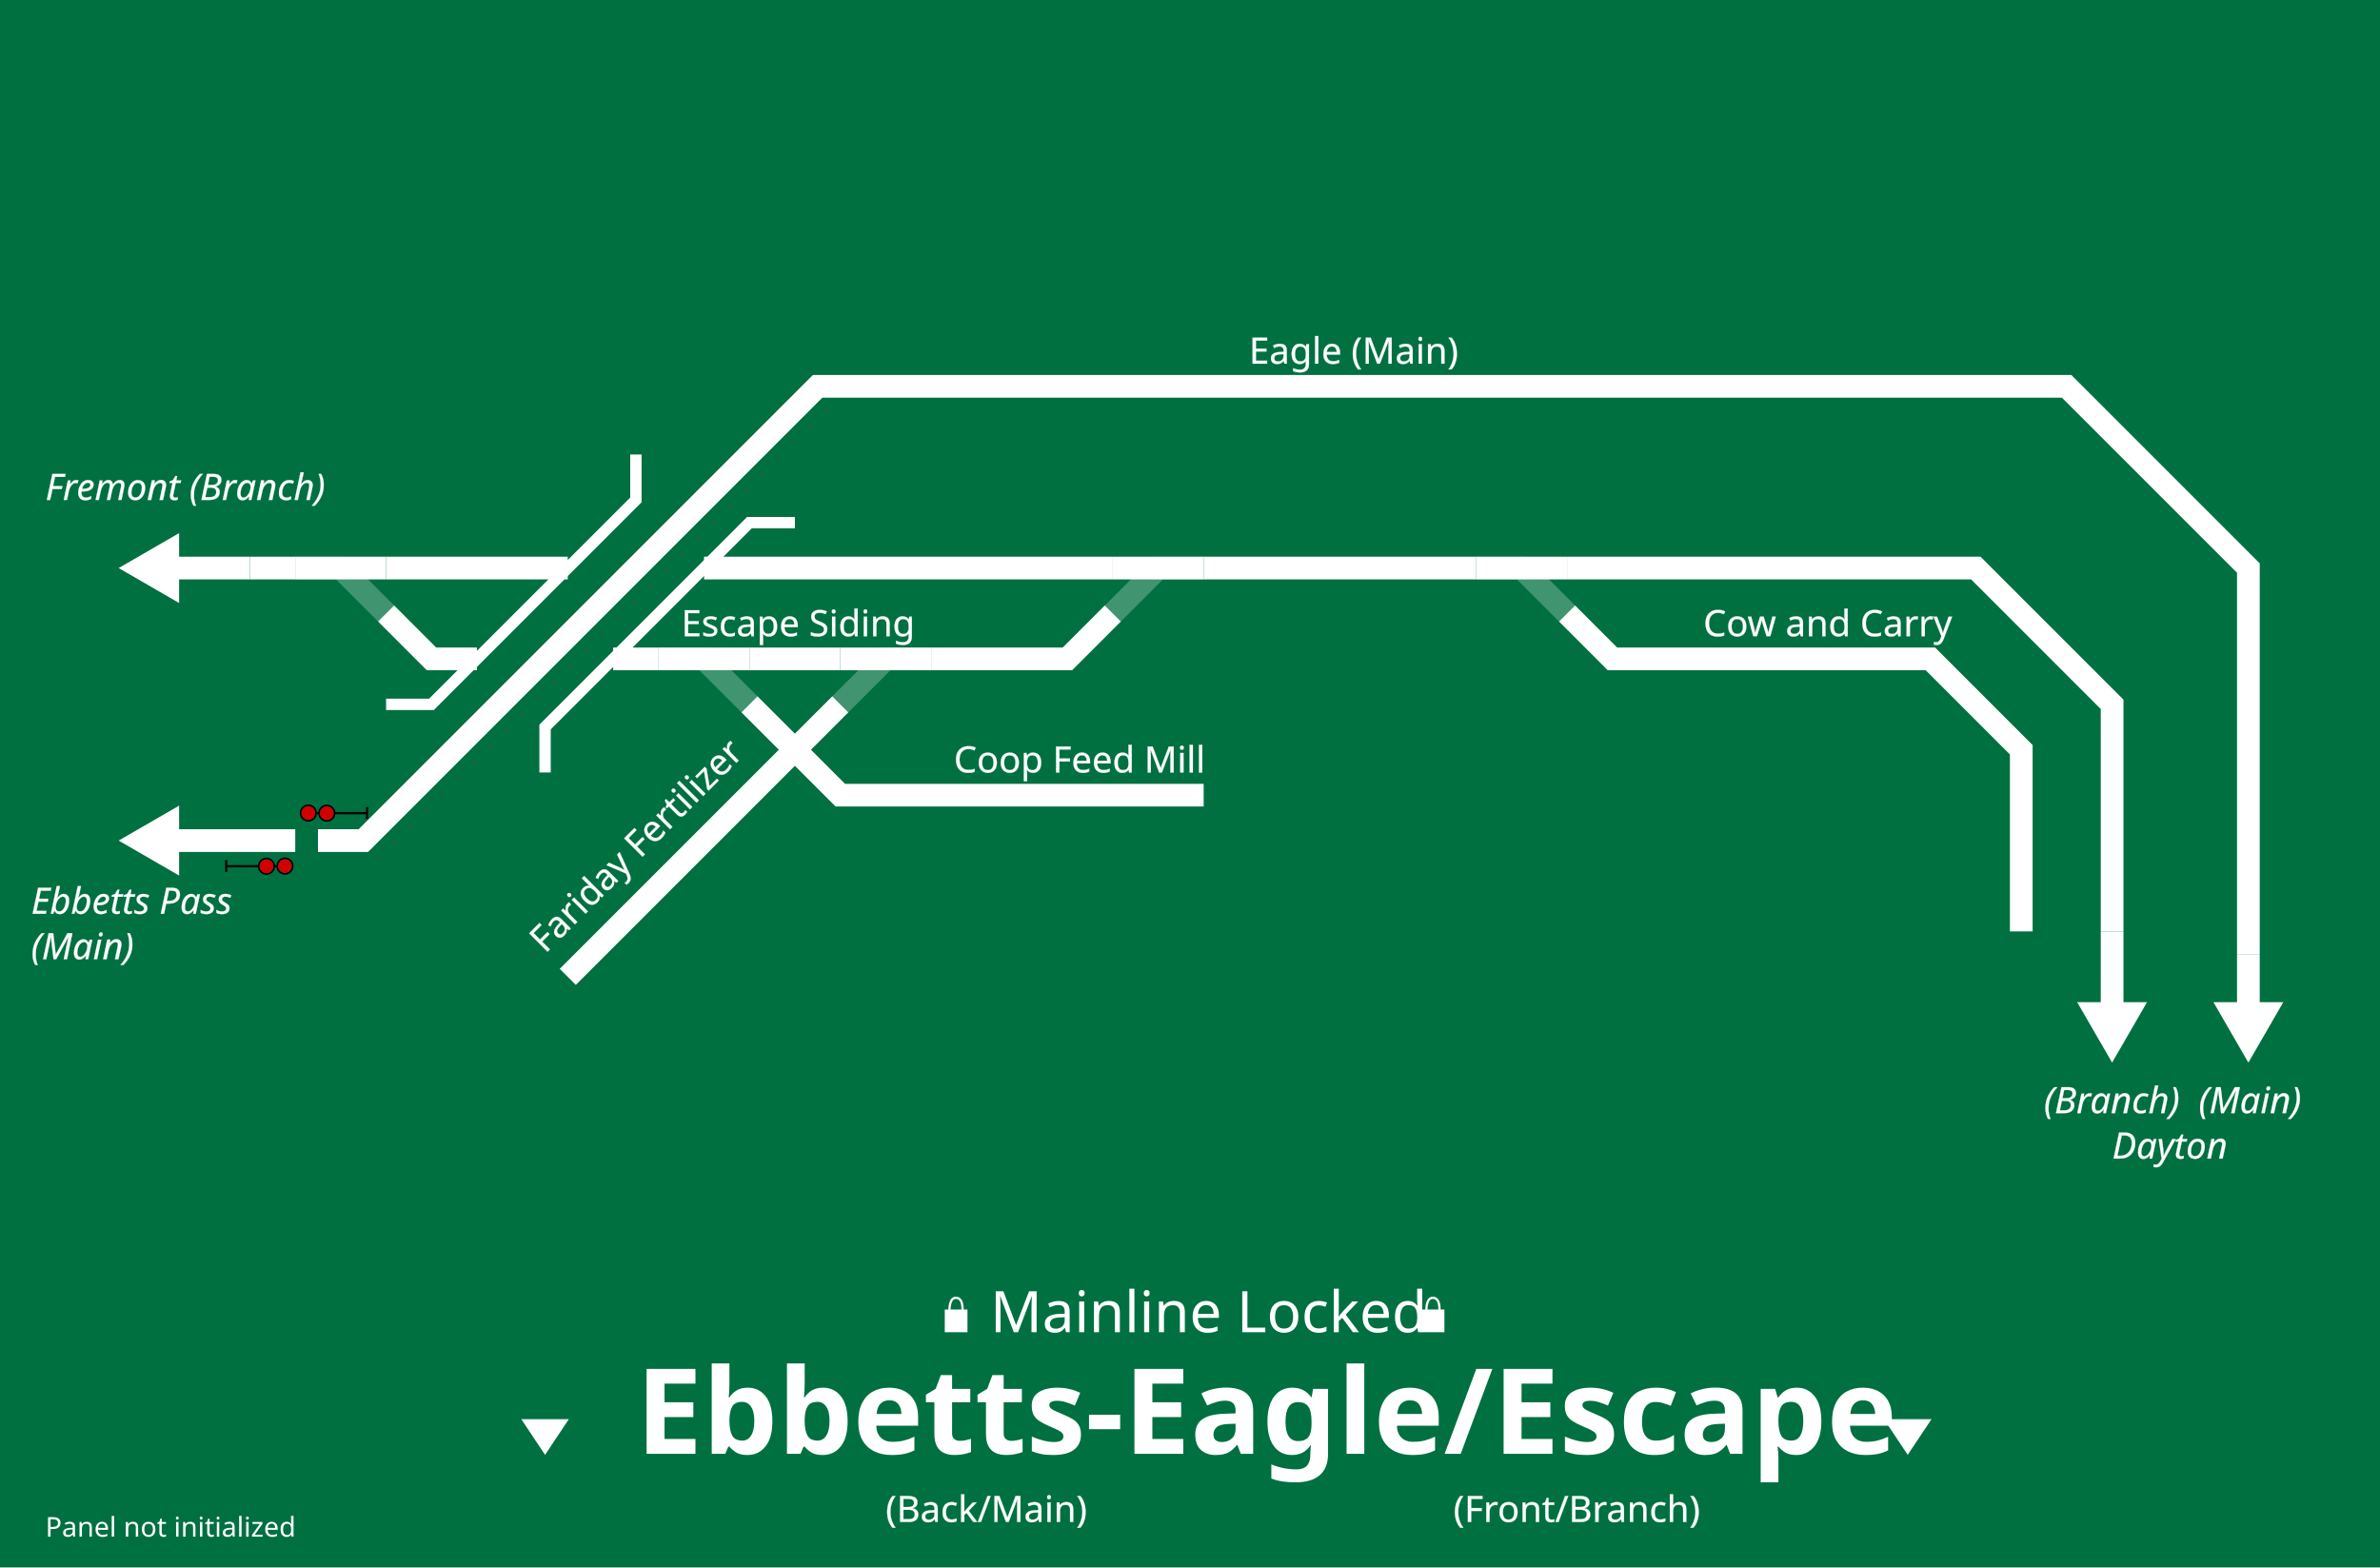
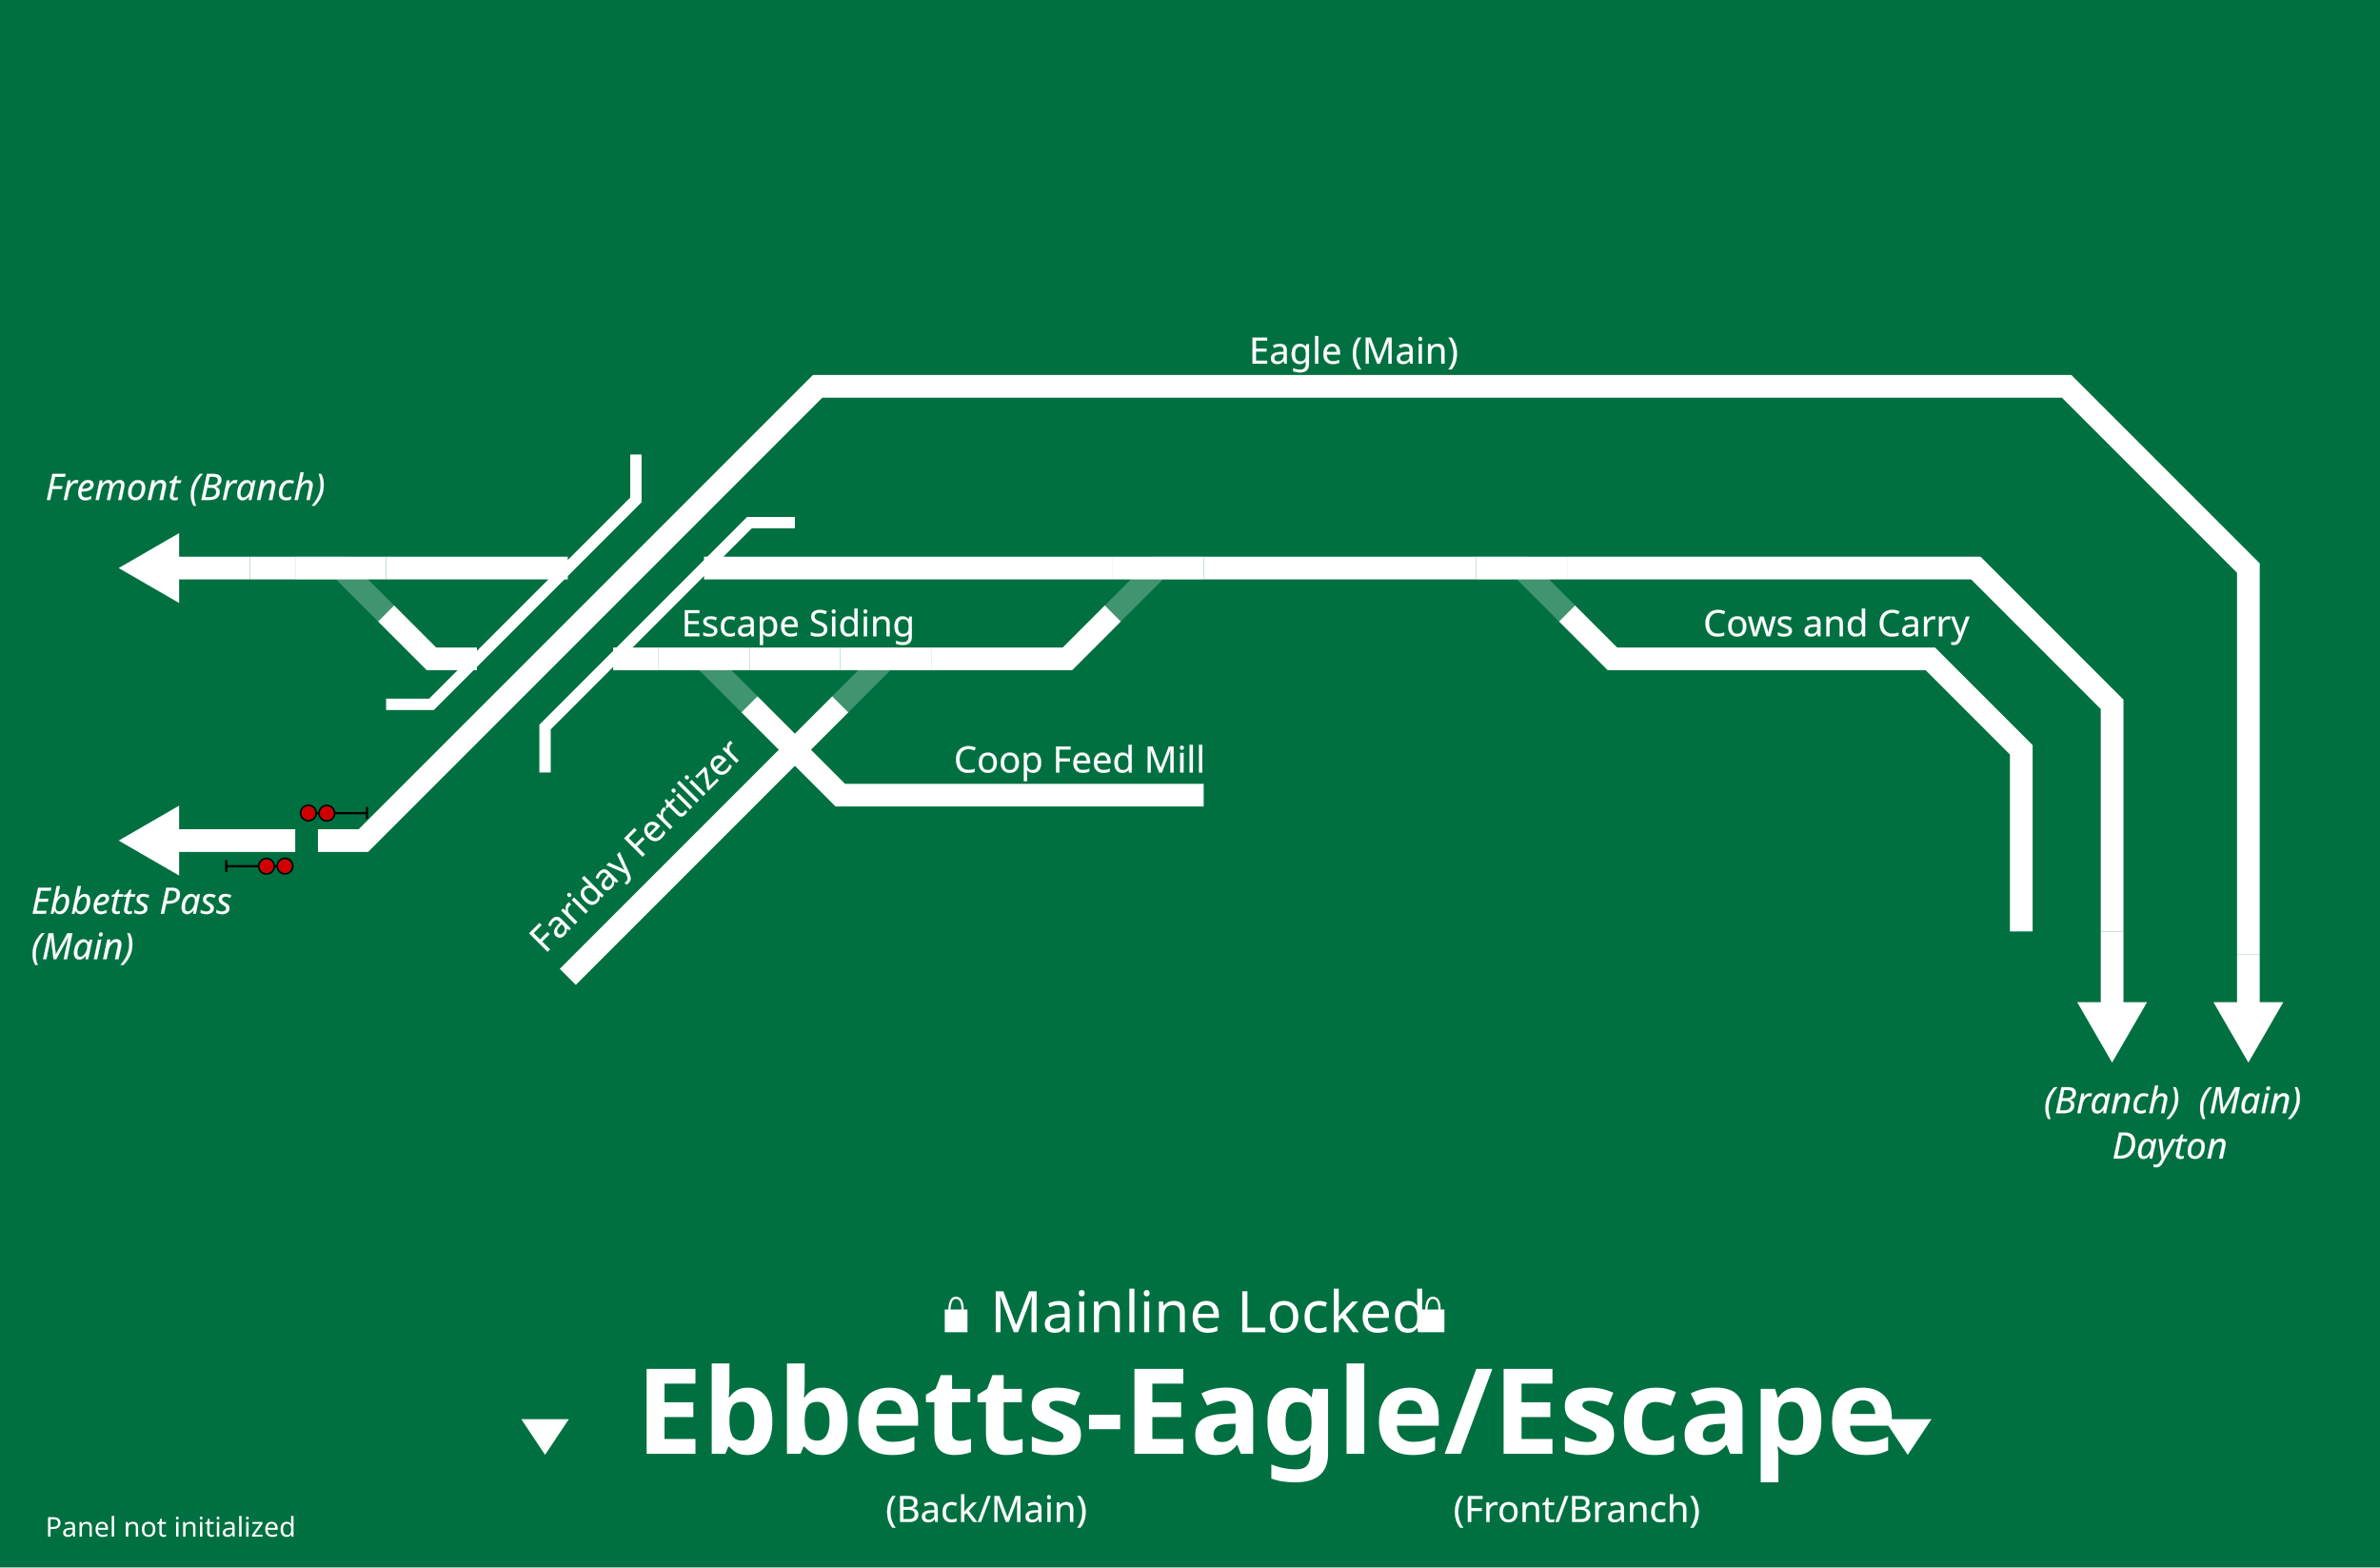
<svg xmlns="http://www.w3.org/2000/svg" xmlns:xlink="http://www.w3.org/1999/xlink" width="1047.958" height="690.115" id="svg2" version="1.1">
  <defs id="defs4">
    <marker orient="auto" refY="0.0" refX="0.0" id="StopS" style="overflow:visible">
      <path id="path4089" d="M 0,5.65 0,-5.65" style="fill:none;stroke:#ffffff;stroke-width:1pt" transform="scale(0.6,0.2)" />
    </marker>
    <linearGradient id="linearGradient5066">
      <stop style="stop-color:#000000;stop-opacity:0.188;" offset="0" id="stop5068" />
      <stop style="stop-color:#000000;stop-opacity:0;" offset="1" id="stop5070" />
    </linearGradient>
    <linearGradient id="linearGradient4692">
      <stop id="stop4694" offset="0" style="stop-color:#ffffff;stop-opacity:0.753;" />
      <stop id="stop4696" offset="1" style="stop-color:#ffffff;stop-opacity:0;" />
    </linearGradient>
    <linearGradient id="linearGradient4186">
      <stop style="stop-color:#808080;stop-opacity:1;" offset="0" id="stop4188" />
      <stop style="stop-color:#000000;stop-opacity:0;" offset="1" id="stop4190" />
    </linearGradient>
    <linearGradient id="linearGradient4137" paint="solid">
      <stop style="stop-color:#00ff00;stop-opacity:1;" offset="0" id="stop4139" />
    </linearGradient>
    <linearGradient xlink:href="#linearGradient4186" id="linearGradient4976" gradientUnits="userSpaceOnUse" x1="39.5" y1="75.114" x2="70.5" y2="75.114" />
    <linearGradient xlink:href="#linearGradient4186" id="linearGradient4978" gradientUnits="userSpaceOnUse" x1="39.5" y1="75.114" x2="70.5" y2="75.114" />
    <radialGradient xlink:href="#linearGradient4692" id="radialGradient5060" gradientUnits="userSpaceOnUse" cx="55" cy="75.114" fx="55" fy="75.114" r="15" />
    <radialGradient xlink:href="#linearGradient5066" id="radialGradient5064" gradientUnits="userSpaceOnUse" cx="55" cy="75.114" fx="55" fy="75.114" r="15" />
    <radialGradient xlink:href="#linearGradient4692" id="radialGradient4247" gradientUnits="userSpaceOnUse" cx="55" cy="75.114" fx="55" fy="75.114" r="15" />
    <radialGradient xlink:href="#linearGradient5066" id="radialGradient4249" gradientUnits="userSpaceOnUse" cx="55" cy="75.114" fx="55" fy="75.114" r="15" />
    <radialGradient xlink:href="#linearGradient5066" id="radialGradient4251" gradientUnits="userSpaceOnUse" cx="55" cy="75.114" fx="55" fy="75.114" r="15" />
    <linearGradient xlink:href="#linearGradient4186" id="linearGradient4253" gradientUnits="userSpaceOnUse" x1="39.5" y1="75.114" x2="70.5" y2="75.114" />
    <linearGradient xlink:href="#linearGradient4186" id="linearGradient4255" gradientUnits="userSpaceOnUse" x1="39.5" y1="75.114" x2="70.5" y2="75.114" />
    <marker orient="auto" refY="0" refX="0.6" id="TriangleAuthNBMarker" style="overflow:visible">
      <path id="TriangleAuthNBMarkerPath" d="m 5.77,0 -8.65,5 0,-10 8.65,5 z" style="fill:#00ff00;fill-rule:evenodd;stroke:#00ff00;stroke-width:1pt;marker-start:none" transform="scale(0.2,0.2)" />
    </marker>
    <marker orient="auto" refY="0" refX="-0.6" id="TriangleAuthSBMarker" style="overflow:visible">
      <path id="TriangleAuthSBMarkerPath" d="m 5.77,0 -8.65,5 0,-10 8.65,5 z" style="fill:#00ff00;fill-rule:evenodd;stroke:#00ff00;stroke-width:1pt;marker-start:none" transform="scale(-0.2,-0.2)" />
    </marker>
    <marker orient="auto" refY="0" refX="0.6" id="TriangleOccupiedNBMarker" style="overflow:visible">
      <path id="TriangleOccupiedNBMarkerPath" d="m 5.77,0 -8.65,5 0,-10 8.65,5 z" style="fill:#ff0000;fill-rule:evenodd;stroke:#ff0000;stroke-width:1pt;marker-start:none" transform="scale(0.2,0.2)" />
    </marker>
    <marker orient="auto" refY="0" refX="-0.6" id="TriangleOccupiedSBMarker" style="overflow:visible">
      <path id="TriangleOccupiedSBMarkerPath" d="m 5.77,0 -8.65,5 0,-10 8.65,5 z" style="fill:#ff0000;fill-rule:evenodd;stroke:#ff0000;stroke-width:1pt;marker-start:none" transform="scale(-0.2,-0.2)" />
    </marker>
    <marker orient="auto" refY="0" refX="0" id="TriangleOutM" style="overflow:visible">
      <path id="path4051" d="m 5.77,0 -8.65,5 0,-10 8.65,5 z" style="fill:#ffffff;fill-rule:evenodd;stroke:#ffffff;stroke-width:1pt;marker-start:none" transform="scale(0.25,0.25)" />
    </marker>
    <marker orient="auto" refY="0" refX="0" id="TriangleInM" style="overflow:visible">
      <path id="path4042" d="m 5.77,0 -8.65,5 0,-10 8.65,5 z" style="fill:#ffffff;fill-rule:evenodd;stroke:#ffffff;stroke-width:1pt;marker-start:none" transform="scale(-0.25,-0.25)" />
    </marker>
    <marker orient="auto" refY="0" refX="0" id="StopM" style="overflow:visible">
      <path id="path4078" d="M 0,5.65 0,-5.65" style="fill:none;stroke:#ffffff;stroke-width:2pt" transform="scale(0.4,0.4)" />
    </marker>
  </defs>
  <g id="backgroundLayer" transform="translate(0,-312.2474)" style="display:inline">
    <rect style="fill:#007040;fill-opacity:1;fill-rule:evenodd;stroke:none" id="panelBackground" width="1047.958" height="690.115" x="0" y="312.247" />
  </g>
  <g id="textLayer" transform="translate(0,-3.979754)" style="display:inline">
    <a xlink:href="Tracy.svg" id="a3107">
      <text id="panelTitle" y="644.094" x="280" style="font-style:normal;font-variant:normal;font-weight:bold;font-stretch:normal;line-height:0%;font-family:'Trebuchet MS';-inkscape-font-specification:'Trebuchet MS Bold';text-align:start;letter-spacing:0px;word-spacing:0px;writing-mode:lr-tb;text-anchor:start;fill:#ffffff;fill-opacity:1;stroke:none" xml:space="preserve">
        <tspan y="644.094" x="280" id="tspan3823" style="font-size:52.338px;line-height:1.25">Ebbetts-Eagle/Escape</tspan>
      </text>
    </a>
    <text id="panelStatus" y="680.561" x="20" style="font-style:normal;font-variant:normal;font-weight:normal;font-stretch:normal;line-height:0%;font-family:'Trebuchet MS';-inkscape-font-specification:'Trebuchet MS';text-align:start;letter-spacing:0px;word-spacing:0px;writing-mode:lr-tb;text-anchor:start;fill:#ffffff;fill-opacity:1;stroke:none" xml:space="preserve">
      <tspan y="680.561" x="20" id="tspanPanelStatus" style="font-size:12px;line-height:1.25">Panel not initialized</tspan>
    </text>
    <path style="fill:#ffffff;fill-opacity:1;stroke:#ffffff;stroke-width:0.5px;stroke-linecap:butt;stroke-linejoin:miter;stroke-opacity:1" d="m 240,644.095 -10,-15 h 20 z" id="leftLevelTriangle" />
    <use x="0" y="0" xlink:href="#leftLevelTriangle" id="rightLevelTriangle" transform="translate(600)" width="1047.958" height="690.115" />
    <g id="mainlineLockedGroup" transform="translate(36,486.4666)">
      <text xml:space="preserve" style="font-style:normal;font-variant:normal;font-weight:normal;font-stretch:normal;line-height:0%;font-family:'Trebuchet MS';-inkscape-font-specification:'Trebuchet MS';text-align:start;letter-spacing:0px;word-spacing:0px;writing-mode:lr-tb;text-anchor:start;fill:#ffffff;fill-opacity:1;stroke:none" x="400" y="104.094" id="mainlineLockedText">
        <tspan y="104.094" x="400" id="tspan3321" style="font-size:25.23px;line-height:1.25">Mainline Locked</tspan>
      </text>
      <g id="leftLock">
        <rect id="lockBody" width="10" height="10" x="380" y="94.094" style="fill:#ffffff;fill-opacity:1;stroke:none" />
        <path style="fill:none;stroke:#ffffff;stroke-width:1px;stroke-linecap:butt;stroke-linejoin:miter;stroke-opacity:1" d="m 382.068,94.274 c 0,0 -0.12,-5.383 2.818,-5.323 3.358,-0.06 2.924,5.323 2.924,5.323" id="path4159" />
      </g>
      <use height="690.115" width="1047.958" transform="translate(210)" id="rightLock" xlink:href="#leftLock" y="0" x="0" />
    </g>
    <text transform="translate(0,3.9797)" xml:space="preserve" style="font-style:normal;font-variant:normal;font-weight:normal;font-stretch:normal;line-height:0%;font-family:'Trebuchet MS';-inkscape-font-specification:'Trebuchet MS';text-align:start;letter-spacing:0px;word-spacing:0px;writing-mode:lr-tb;text-anchor:start;display:inline;fill:#ffffff;fill-opacity:1;stroke:#ffffff;stroke-width:0.1;stroke-miterlimit:4;stroke-dasharray:none;stroke-opacity:1" x="390" y="670.115" id="text4352">
      <tspan x="390" y="670.115" id="tspan4354" style="font-size:16px;line-height:1.25">(Back/Main)</tspan>
    </text>
    <text id="text4356" y="674.094" x="640" style="font-style:normal;font-variant:normal;font-weight:normal;font-stretch:normal;line-height:0%;font-family:'Trebuchet MS';-inkscape-font-specification:'Trebuchet MS';text-align:start;letter-spacing:0px;word-spacing:0px;writing-mode:lr-tb;text-anchor:start;display:inline;fill:#ffffff;fill-opacity:1;stroke:#ffffff;stroke-width:0.1;stroke-miterlimit:4;stroke-dasharray:none;stroke-opacity:1" xml:space="preserve">
      <tspan id="tspan4358" y="674.094" x="640" style="font-size:16px;line-height:1.25">(Front/Branch)</tspan>
    </text>
    <g transform="matrix(-1,0,0,1,212.9612,-100.817)" style="display:inline" id="g4795">
      <g transform="matrix(1.519311,0.00458139,-0.00458139,1.519311,-1255.246,-186.1975)" id="g4781">
        <circle id="circle4777" class="SIGNALHEAD_EAGLE_TO_EBBETTS_LOWER signalHead" cx="872.924" cy="424.563" r="2.047" style="fill:#d00000;fill-opacity:1;stroke:none;stroke-width:0.409;stroke-opacity:1" />
        <circle style="fill:none;stroke:#000000;stroke-width:0.452;stroke-opacity:1" r="2.26" cy="424.563" cx="872.924" id="circle4779" />
      </g>
      <rect y="462.483" x="58.63" height="1" width="13.559" id="rect4783" style="fill:#030303;fill-opacity:1;stroke:#727272;stroke-width:0;stroke-miterlimit:4;stroke-dasharray:none;stroke-opacity:1" transform="matrix(0.9999988,-0.00152461,-0.01473873,0.9998914,0,0)" />
      <rect transform="rotate(89.64714)" style="fill:#030303;fill-opacity:1;stroke:#727272;stroke-width:0;stroke-miterlimit:4;stroke-dasharray:none;stroke-opacity:1" id="rect4785" width="5.25" height="1" x="460.43" y="-48.985" />
      <g id="g4791" transform="matrix(1.519311,0.00458139,-0.00458139,1.519311,-1247.117,-186.2717)">
        <circle style="fill:#d00000;fill-opacity:1;stroke:none;stroke-width:0.409;stroke-opacity:1" r="2.047" cy="424.563" cx="872.924" class="SIGNALHEAD_EAGLE_TO_EBBETTS_UPPER signalHead" id="circle4787" />
        <circle id="circle4789" cx="872.924" cy="424.563" r="2.26" style="fill:none;stroke:#000000;stroke-width:0.452;stroke-opacity:1" />
      </g>
      <rect transform="matrix(0.99972,-0.02366339,-9.4944025e-4,0.9999995,0,0)" style="fill:#030303;fill-opacity:1;stroke:#727272;stroke-width:0;stroke-miterlimit:4;stroke-dasharray:none;stroke-opacity:1" id="rect4793" width="0.874" height="1" x="73.068" y="464.072" />
    </g>
    <g id="g5244" style="display:inline" transform="translate(48.28967,-77.45849)">
      <g id="g5230" transform="matrix(1.519311,0.00458139,-0.00458139,1.519311,-1255.246,-186.1975)">
        <circle style="fill:#d00000;fill-opacity:1;stroke:none;stroke-width:0.409;stroke-opacity:1" r="2.047" cy="424.563" cx="872.924" class="SIGNALHEAD_EBBETTS_TO_EAGLE_LOWER signalHead" id="circle5226" />
        <circle id="circle5228" cx="872.924" cy="424.563" r="2.26" style="fill:none;stroke:#000000;stroke-width:0.452;stroke-opacity:1" />
      </g>
      <rect transform="matrix(0.9999988,-0.00152461,-0.01473873,0.9998914,0,0)" style="fill:#030303;fill-opacity:1;stroke:#727272;stroke-width:0;stroke-miterlimit:4;stroke-dasharray:none;stroke-opacity:1" id="rect5232" width="13.559" height="1" x="58.63" y="462.483" />
      <rect y="-48.985" x="460.43" height="1" width="5.25" id="rect5234" style="fill:#030303;fill-opacity:1;stroke:#727272;stroke-width:0;stroke-miterlimit:4;stroke-dasharray:none;stroke-opacity:1" transform="rotate(89.64714)" />
      <g transform="matrix(1.519311,0.00458139,-0.00458139,1.519311,-1247.117,-186.2717)" id="g5240">
        <circle id="circle5236" class="SIGNALHEAD_EBBETTS_TO_EAGLE_UPPER signalHead" cx="872.924" cy="424.563" r="2.047" style="fill:#d00000;fill-opacity:1;stroke:none;stroke-width:0.409;stroke-opacity:1" />
        <circle style="fill:none;stroke:#000000;stroke-width:0.452;stroke-opacity:1" r="2.26" cy="424.563" cx="872.924" id="circle5238" />
      </g>
      <rect y="464.072" x="73.068" height="1" width="0.874" id="rect5242" style="fill:#030303;fill-opacity:1;stroke:#727272;stroke-width:0;stroke-miterlimit:4;stroke-dasharray:none;stroke-opacity:1" transform="matrix(0.99972,-0.02366339,-9.4944025e-4,0.9999995,0,0)" />
    </g>
  </g>
  <g id="industrialTrackLayer" transform="translate(0,-3.979754)" style="display:inline">
    <path id="path3235" d="m 930,454.094 0,-40" style="fill:none;stroke:#ffffff;stroke-width:10;stroke-linecap:butt;stroke-linejoin:miter;stroke-miterlimit:4;stroke-opacity:1;stroke-dasharray:none;marker-start:url(#TriangleInM);display:inline" />
    <path style="fill:none;stroke:#ffffff;stroke-width:10;stroke-linecap:butt;stroke-linejoin:miter;stroke-miterlimit:4;stroke-opacity:1;stroke-dasharray:none" d="m 490,254.095 -180,0" id="path3174" />
    <path style="fill:none;stroke:#ffffff;stroke-width:10;stroke-linecap:butt;stroke-linejoin:miter;stroke-miterlimit:4;stroke-opacity:1;stroke-dasharray:none" d="m 890,414.094 0,-80 -40,-40 -140,0 -20,-20" id="path4052" />
    <path id="path4058" d="m 250,254.095 -80,0" style="fill:none;stroke:#ffffff;stroke-width:10;stroke-linecap:butt;stroke-linejoin:miter;stroke-miterlimit:4;stroke-opacity:1;stroke-dasharray:none" />
    <g style="display:inline" id="g4516" transform="matrix(-1,0,0,-1,330,828.189)">
      <path style="opacity:0.25;fill:none;stroke:#ffffff;stroke-width:10;stroke-linecap:butt;stroke-linejoin:miter;stroke-miterlimit:4;stroke-opacity:1;stroke-dasharray:none;display:inline" d="m 200,574.095 -20,0 -20,-20" id="TO182.R" />
      <path id="TO182.N" d="m 200,574.095 -40,0" style="fill:none;stroke:#ffffff;stroke-width:10;stroke-linecap:butt;stroke-linejoin:miter;stroke-miterlimit:4;stroke-opacity:1;stroke-dasharray:none;display:inline" />
    </g>
    <g style="display:inline" id="g4625" transform="matrix(-1,0,0,-1,850,828.189)">
      <path style="opacity:0.25;fill:none;stroke:#ffffff;stroke-width:10;stroke-linecap:butt;stroke-linejoin:miter;stroke-miterlimit:4;stroke-opacity:1;stroke-dasharray:none;display:inline" d="m 200,574.095 -20,0 -20,-20" id="TO180.R" />
      <path id="TO180.N" d="m 200,574.095 -40,0" style="fill:none;stroke:#ffffff;stroke-width:10;stroke-linecap:butt;stroke-linejoin:miter;stroke-miterlimit:4;stroke-opacity:1;stroke-dasharray:none;display:inline" />
    </g>
    <path id="path3500" d="m 210,294.094 -20,0 -20,-20" style="fill:none;stroke:#ffffff;stroke-width:10;stroke-linecap:butt;stroke-linejoin:miter;stroke-miterlimit:4;stroke-opacity:1;stroke-dasharray:none" />
    <path style="fill:none;stroke:#ffffff;stroke-width:10;stroke-linecap:butt;stroke-linejoin:miter;stroke-miterlimit:4;stroke-opacity:1;stroke-dasharray:none;marker-start:url(#TriangleInM);display:inline" d="m 70,254.095 40,0" id="path3534" />
    <g transform="matrix(1,0,0,-1,330,828.189)" id="g3607" style="display:inline">
      <path id="TO181.R" d="m 200,574.095 -20,0 -20,-20" style="opacity:0.25;fill:none;stroke:#ffffff;stroke-width:10;stroke-linecap:butt;stroke-linejoin:miter;stroke-miterlimit:4;stroke-opacity:1;stroke-dasharray:none;display:inline" />
      <path style="fill:none;stroke:#ffffff;stroke-width:10;stroke-linecap:butt;stroke-linejoin:miter;stroke-miterlimit:4;stroke-opacity:1;stroke-dasharray:none;display:inline" d="m 200,574.095 -40,0" id="TO181.N" />
    </g>
    <path style="fill:none;stroke:#ffffff;stroke-width:10;stroke-linecap:butt;stroke-linejoin:miter;stroke-miterlimit:4;stroke-opacity:1;stroke-dasharray:none" d="m 690,254.095 180,0 60,60 0,100" id="path3621" />
    <g transform="matrix(-1,0,0,-1,490,868.189)" id="g3461" style="display:inline">
      <path id="TO184A.R" d="m 200,574.095 -20,0 -20,-20" style="opacity:0.25;fill:none;stroke:#ffffff;stroke-width:10;stroke-linecap:butt;stroke-linejoin:miter;stroke-miterlimit:4;stroke-opacity:1;stroke-dasharray:none;display:inline" />
      <path style="fill:none;stroke:#ffffff;stroke-width:10;stroke-linecap:butt;stroke-linejoin:miter;stroke-miterlimit:4;stroke-opacity:1;stroke-dasharray:none;display:inline" d="m 200,574.095 -40,0" id="TO184A.N" />
    </g>
    <g style="display:inline" id="g3467" transform="matrix(1,0,0,-1,210,868.189)">
      <path style="opacity:0.25;fill:none;stroke:#ffffff;stroke-width:10;stroke-linecap:butt;stroke-linejoin:miter;stroke-miterlimit:4;stroke-opacity:1;stroke-dasharray:none;display:inline" d="m 200,574.095 -20,0 -20,-20" id="TO184B.R" />
      <path id="TO184B.N" d="m 200,574.095 -40,0" style="fill:none;stroke:#ffffff;stroke-width:10;stroke-linecap:butt;stroke-linejoin:miter;stroke-miterlimit:4;stroke-opacity:1;stroke-dasharray:none;display:inline" />
    </g>
    <path style="fill:none;stroke:#ffffff;stroke-width:10;stroke-linecap:butt;stroke-linejoin:miter;stroke-miterlimit:4;stroke-opacity:1;stroke-dasharray:none" d="m 410,294.094 60,0 20,-20" id="path3473" />
    <path style="fill:none;stroke:#ffffff;stroke-width:10;stroke-linecap:butt;stroke-linejoin:miter;stroke-miterlimit:4;stroke-opacity:1;stroke-dasharray:none" d="m 530,354.094 -160,0 -40,-40" id="path3477" />
    <path id="path3479" d="m 370,314.094 -120,120" style="fill:none;stroke:#ffffff;stroke-width:10;stroke-linecap:butt;stroke-linejoin:miter;stroke-miterlimit:4;stroke-opacity:1;stroke-dasharray:none" />
    <path id="path3481" d="m 650,254.095 -120,0" style="fill:none;stroke:#ffffff;stroke-width:10;stroke-linecap:butt;stroke-linejoin:miter;stroke-miterlimit:4;stroke-opacity:1;stroke-dasharray:none" />
    <path style="fill:none;stroke:#ffffff;stroke-width:10;stroke-linecap:butt;stroke-linejoin:miter;stroke-miterlimit:4;stroke-opacity:1;stroke-dasharray:none" d="m 290,294.094 -20,0" id="path3487" />
    <path style="fill:none;stroke:#ffffff;stroke-width:10;stroke-linecap:butt;stroke-linejoin:miter;stroke-miterlimit:4;stroke-opacity:1;stroke-dasharray:none" d="m 370,294.094 -40,0" id="path3419" />
    <path style="fill:none;stroke:#ffffff;stroke-width:10;stroke-linecap:butt;stroke-linejoin:miter;stroke-miterlimit:4;stroke-opacity:1;stroke-dasharray:none" d="m 130,254.095 -20,0" id="path3421" />
  </g>
  <g id="mainlineTrackLayer" transform="translate(0,-3.979754)" style="display:inline">
    <path style="display:inline;fill:none;stroke:#ffffff;stroke-width:10;stroke-linecap:butt;stroke-linejoin:miter;stroke-miterlimit:4;stroke-dasharray:none;stroke-opacity:1;marker-start:url(#TriangleInM)" d="m 990,454.094 v -30" id="path3233" />
    <path id="path3332" class="sensor EbbettsPass" d="m 70,374.094 h 60" style="display:inline;fill:none;stroke:#ffffff;stroke-width:10;stroke-linecap:butt;stroke-linejoin:miter;stroke-miterlimit:4;stroke-dasharray:none;stroke-opacity:1;marker-start:url(#TriangleInM)" />
    <path id="path3577" class="sensor Eagle" d="m 990,424.094 c 0,-26.667 0,-143.333 0,-170 l -80,-80 H 360 l -200,200 h -20" style="display:inline;fill:none;stroke:#ffffff;stroke-width:10;stroke-linecap:butt;stroke-linejoin:miter;stroke-miterlimit:4;stroke-dasharray:none;stroke-opacity:1" />
  </g>
  <g id="mainlinePanelLinkLayer" transform="translate(0,-5.4327394e-5)" style="display:inline">
    <a xlink:href="Fryton_Fremont.svg" id="greeleyMainLink" transform="translate(-76.46118,326.8311)">
      <text id="text3305" y="75.498" x="90.183" style="font-style:italic;font-variant:normal;font-weight:normal;font-stretch:normal;line-height:0%;font-family:'Trebuchet MS';-inkscape-font-specification:'Trebuchet MS Italic';text-align:start;letter-spacing:0px;word-spacing:0px;writing-mode:lr-tb;text-anchor:start;fill:#ffffff;fill-opacity:1;stroke:#ffffff;stroke-width:0.1;stroke-miterlimit:4;stroke-dasharray:none;stroke-opacity:1" xml:space="preserve">
        <tspan id="tspan3307" y="75.498" x="90.183" style="font-size:16px;line-height:1.25">Ebbetts Pass</tspan>
        <tspan y="95.498" x="90.183" style="font-size:16px;line-height:1.25" id="tspan162">(Main)</tspan>
      </text>
    </a>
    <a xlink:href="Dayton.svg" transform="translate(820,424)" id="EbbettsEagleMainLink">
      <text xml:space="preserve" style="font-style:italic;font-variant:normal;font-weight:normal;font-stretch:normal;line-height:0%;font-family:'Trebuchet MS';-inkscape-font-specification:'Trebuchet MS Italic';text-align:start;letter-spacing:0px;word-spacing:0px;writing-mode:lr-tb;text-anchor:start;fill:#ffffff;fill-opacity:1;stroke:#ffffff;stroke-width:0.1;stroke-miterlimit:4;stroke-dasharray:none;stroke-opacity:1" x="110" y="86.115" id="text4144">
        <tspan x="110" y="86.115" id="tspan4146" style="font-size:16px;line-height:1.25">Dayton</tspan>
      </text>
    </a>
  </g>
  <g id="industrialPanelLinkLayer" transform="translate(0,-5.0432739e-4)" style="display:inline">
    <a xlink:href="Fryton_Fremont.svg" transform="translate(-90,134.0005)" id="a3633" style="display:inline">
      <text xml:space="preserve" style="font-style:italic;font-variant:normal;font-weight:normal;font-stretch:normal;line-height:0%;font-family:'Trebuchet MS';-inkscape-font-specification:'Trebuchet MS Italic';text-align:start;letter-spacing:0px;word-spacing:0px;writing-mode:lr-tb;text-anchor:start;fill:#ffffff;fill-opacity:1;stroke:#ffffff;stroke-width:0.1;stroke-miterlimit:4;stroke-dasharray:none;stroke-opacity:1" x="110" y="86.115" id="text3635">
        <tspan x="110" y="86.115" id="tspan3637" style="font-size:16px;line-height:1.25">Fremont (Branch)</tspan>
      </text>
    </a>
    <a xlink:href="Dayton.svg" style="display:inline" id="a3642" transform="translate(750,404.0005)">
      <text id="text3644" y="86.115" x="150" style="font-style:italic;font-variant:normal;font-weight:normal;font-stretch:normal;line-height:0%;font-family:'Trebuchet MS';-inkscape-font-specification:'Trebuchet MS Italic';text-align:start;letter-spacing:0px;word-spacing:0px;writing-mode:lr-tb;text-anchor:start;fill:#ffffff;fill-opacity:1;stroke:#ffffff;stroke-width:0.1;stroke-miterlimit:4;stroke-dasharray:none;stroke-opacity:1" xml:space="preserve">
        <tspan id="tspan3646" y="86.115" x="150" style="font-size:16px;line-height:1.25">(Branch)  (Main)</tspan>
      </text>
    </a>
  </g>
  <g id="trackNameLayer" transform="translate(0,-5.4327394e-5)" style="display:inline">
    <text xml:space="preserve" style="font-style:normal;font-variant:normal;font-weight:normal;font-stretch:normal;line-height:0%;font-family:'Trebuchet MS';-inkscape-font-specification:'Trebuchet MS';text-align:start;letter-spacing:0px;word-spacing:0px;writing-mode:lr-tb;text-anchor:start;fill:#ffffff;fill-opacity:1;stroke:#ffffff;stroke-width:0.1;stroke-miterlimit:4;stroke-dasharray:none;stroke-opacity:1" x="750" y="280.115" id="text3627">
-       <tspan x="750" y="280.115" id="tspan3629" style="font-size:16px;line-height:1.25">Cow and Carry</tspan>
+       <tspan x="750" y="280.115" id="tspan3629" style="font-size:16px;line-height:1.25">Cows and Carry</tspan>
    </text>
    <text xml:space="preserve" style="font-style:normal;font-variant:normal;font-weight:normal;font-stretch:normal;line-height:0%;font-family:'Trebuchet MS';-inkscape-font-specification:'Trebuchet MS';text-align:start;letter-spacing:0px;word-spacing:0px;writing-mode:lr-tb;text-anchor:start;fill:#ffffff;fill-opacity:1;stroke:#ffffff;stroke-width:0.1;stroke-miterlimit:4;stroke-dasharray:none;stroke-opacity:1" x="300" y="280.115" id="text3648">
      <tspan x="300" y="280.115" id="tspan3650" style="font-size:16px;line-height:1.25">Escape Siding</tspan>
    </text>
    <text id="text3457" y="160.115" x="550" style="font-style:normal;font-variant:normal;font-weight:normal;font-stretch:normal;line-height:0%;font-family:'Trebuchet MS';-inkscape-font-specification:'Trebuchet MS';text-align:start;letter-spacing:0px;word-spacing:0px;writing-mode:lr-tb;text-anchor:start;fill:#ffffff;fill-opacity:1;stroke:#ffffff;stroke-width:0.1;stroke-miterlimit:4;stroke-dasharray:none;stroke-opacity:1" xml:space="preserve">
      <tspan id="tspan3459" y="160.115" x="550" style="font-size:16px;line-height:1.25">Eagle (Main)</tspan>
    </text>
    <text id="text3489" y="340.115" x="420" style="font-style:normal;font-variant:normal;font-weight:normal;font-stretch:normal;line-height:0%;font-family:'Trebuchet MS';-inkscape-font-specification:'Trebuchet MS';text-align:start;letter-spacing:0px;word-spacing:0px;writing-mode:lr-tb;text-anchor:start;fill:#ffffff;fill-opacity:1;stroke:#ffffff;stroke-width:0.1;stroke-miterlimit:4;stroke-dasharray:none;stroke-opacity:1" xml:space="preserve">
      <tspan id="tspan3491" y="340.115" x="420" style="font-size:16px;line-height:1.25">Coop Feed Mill</tspan>
    </text>
    <text xml:space="preserve" style="font-style:normal;font-variant:normal;font-weight:normal;font-stretch:normal;line-height:0%;font-family:'Trebuchet MS';-inkscape-font-specification:'Trebuchet MS';text-align:start;letter-spacing:0px;word-spacing:0px;writing-mode:lr-tb;text-anchor:start;fill:#ffffff;fill-opacity:1;stroke:#ffffff;stroke-width:0.1;stroke-miterlimit:4;stroke-dasharray:none;stroke-opacity:1" x="-127.36" y="466.772" id="text3493" transform="rotate(-45)">
      <tspan x="-127.36" y="466.772" id="tspan3495" style="font-size:16px;line-height:1.25;stroke-width:0.1">Fariday Fertilizer</tspan>
    </text>
    <path transform="translate(0,-3.9797)" id="path3483" d="m 350,234.095 h -20 l -90,90 v 20" style="display:inline;fill:none;stroke:#ffffff;stroke-width:5;stroke-linecap:butt;stroke-linejoin:miter;stroke-miterlimit:4;stroke-dasharray:none;stroke-opacity:1" />
    <path transform="translate(0,-3.9797)" style="display:inline;fill:none;stroke:#ffffff;stroke-width:5;stroke-linecap:butt;stroke-linejoin:miter;stroke-miterlimit:4;stroke-dasharray:none;stroke-opacity:1" d="m 170,314.094 h 20 l 90,-90 v -20" id="path3485" />
  </g>
</svg>
